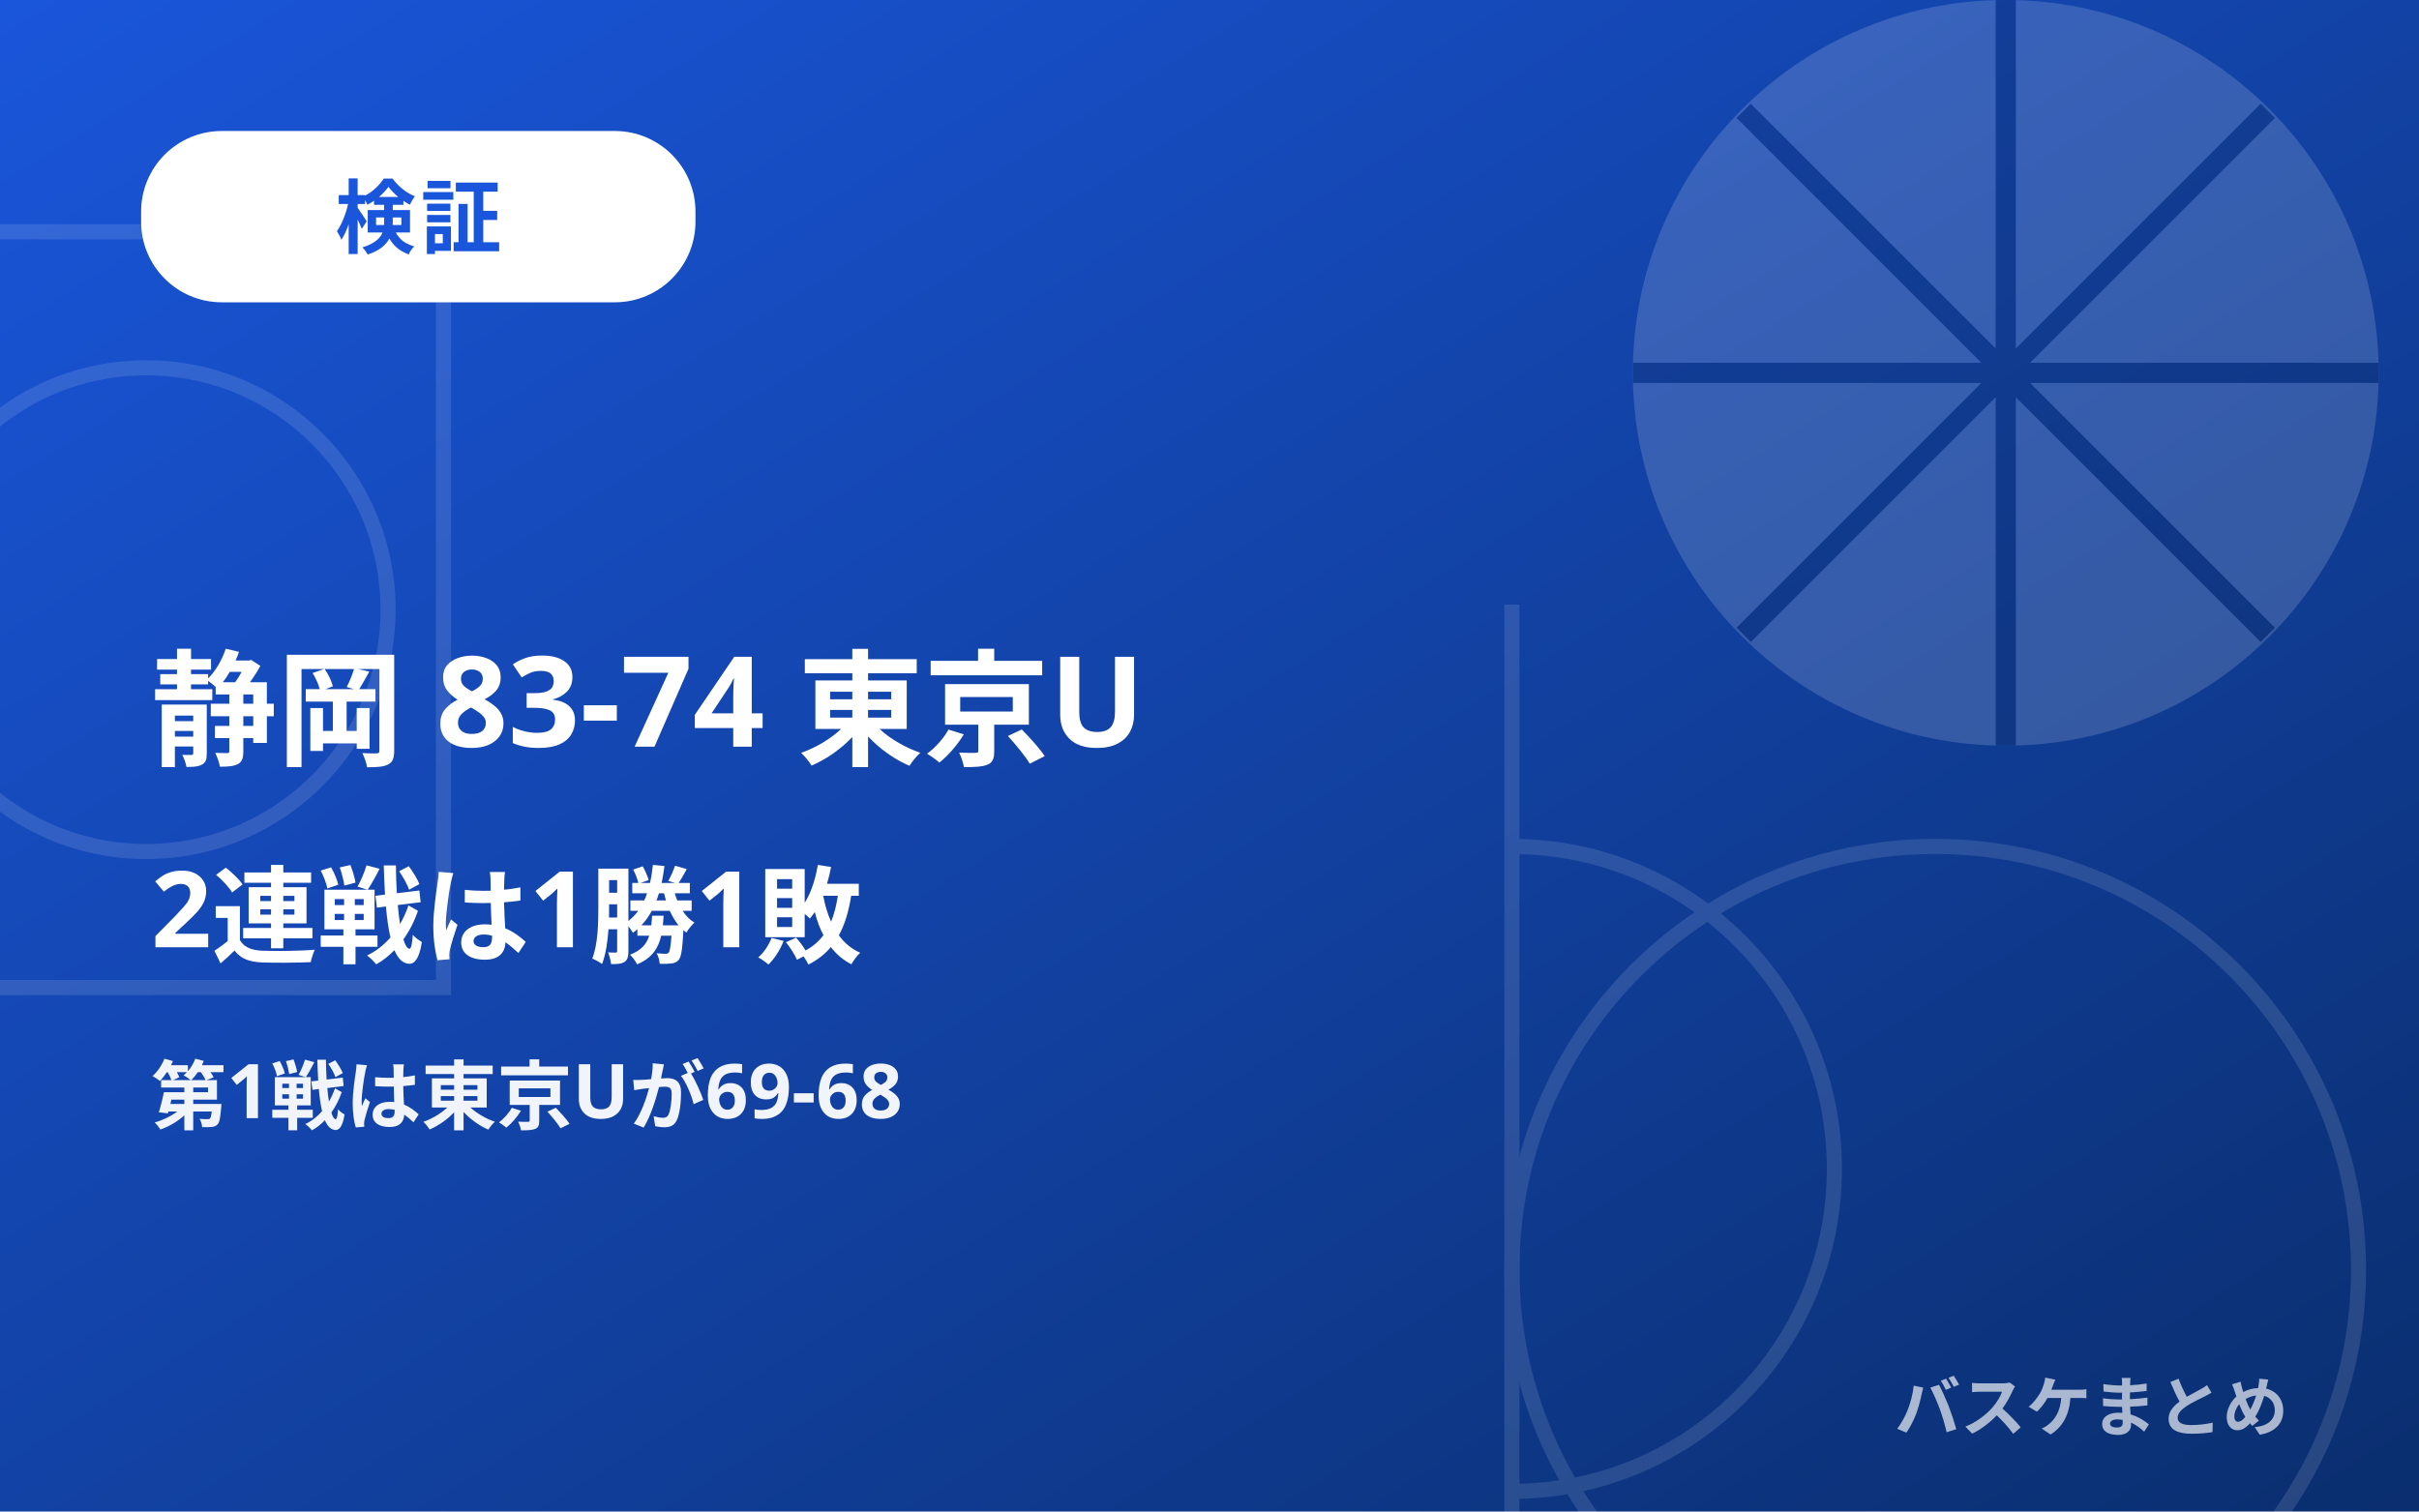
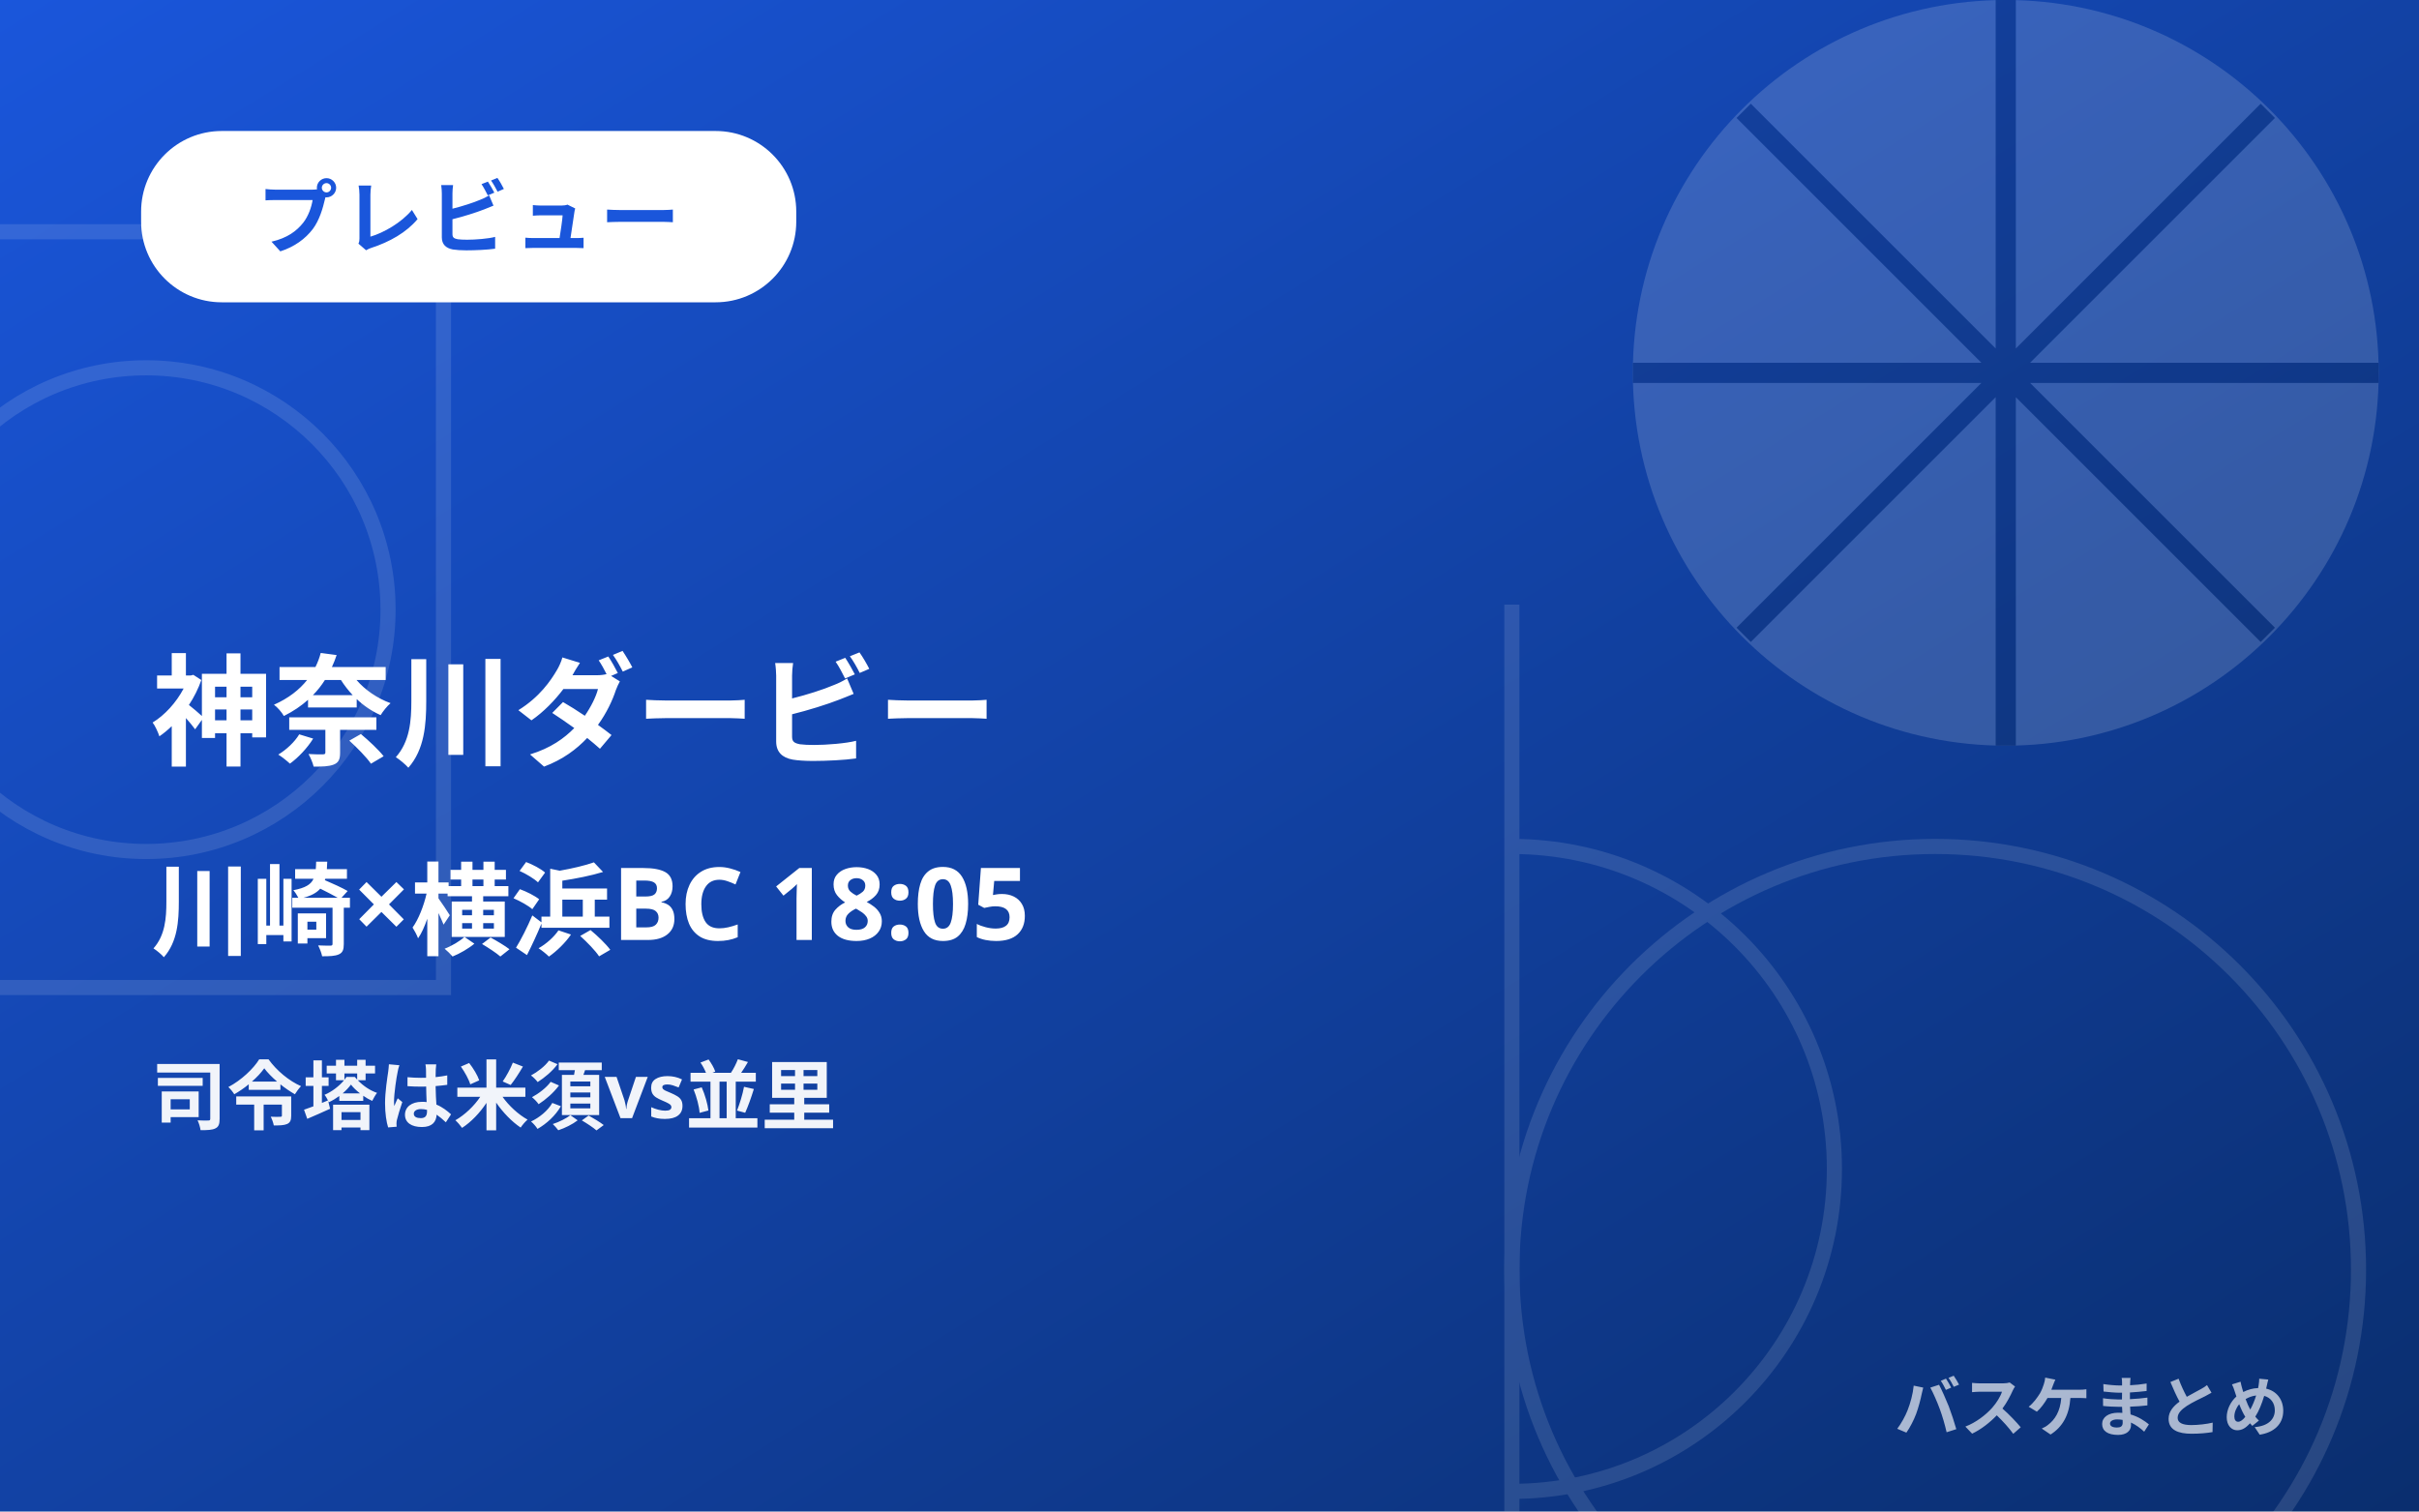
- <svg xmlns="http://www.w3.org/2000/svg" viewBox="0 0 480 300" role="img" aria-label="東京U対静岡 第2戦は静岡が83-74で快勝 2連戦は1勝1敗">
+ <svg xmlns="http://www.w3.org/2000/svg" viewBox="0 0 480 300" role="img" aria-label="神奈川ダービー 川崎×横浜BC 米須と並里の司令塔対決">
  <defs>
    <linearGradient id="g" x1="0" y1="0" x2="1" y2="1">
      <stop offset="0" stop-color="#1a56db" />
      <stop offset="1" stop-color="#0a2e6e" />
    </linearGradient>
  </defs>
  <rect width="480" height="300" fill="url(#g)" />
  <g stroke="#ffffff" stroke-width="3" fill="none" opacity="0.12">
    <circle cx="384" cy="252" r="84" />
    <line x1="300" y1="120" x2="300" y2="300" />
    <path d="M300 168 a64 64 0 0 1 0 128" />
    <rect x="-30" y="46" width="118" height="150" />
    <circle cx="29" cy="121" r="48" />
  </g>
  <g transform="translate(398,74)" opacity="0.16">
    <circle r="74" fill="#ffffff" />
    <path d="M-74 0H74 M0 -74V74 M-52 -52Q0 0 52 52 M52 -52Q0 0 -52 52" stroke="#0d1b2a" stroke-width="4" fill="none" />
  </g>
-   <rect x="28" y="26" rx="16" ry="16" width="110" height="34" fill="#ffffff" />
-   <text x="83" y="49" font-family="'Hiragino Kaku Gothic ProN','Noto Sans JP','Yu Gothic',Meiryo,sans-serif" font-weight="800" font-size="16" fill="#1a56db" text-anchor="middle" letter-spacing="1">検証</text>
-   <text x="30" y="150" font-family="'Hiragino Kaku Gothic ProN','Noto Sans JP','Yu Gothic',Meiryo,sans-serif" font-weight="900" font-size="25" fill="#ffffff">静岡 83-74 東京U</text>
-   <text x="30" y="188" font-family="'Hiragino Kaku Gothic ProN','Noto Sans JP','Yu Gothic',Meiryo,sans-serif" font-weight="900" font-size="21" fill="#ffffff">2連戦は1勝1敗</text>
-   <text x="30" y="223" font-family="'Hiragino Kaku Gothic ProN','Noto Sans JP','Yu Gothic',Meiryo,sans-serif" font-weight="700" font-size="15" fill="#ffffff" opacity="0.94">第1戦は東京Uが69-68</text>
+   <rect x="28" y="26" rx="16" ry="16" width="130" height="34" fill="#ffffff" />
+   <text x="93" y="49" font-family="'Hiragino Kaku Gothic ProN','Noto Sans JP','Yu Gothic',Meiryo,sans-serif" font-weight="800" font-size="16" fill="#1a56db" text-anchor="middle" letter-spacing="1">プレビュー</text>
+   <text x="30" y="150" font-family="'Hiragino Kaku Gothic ProN','Noto Sans JP','Yu Gothic',Meiryo,sans-serif" font-weight="900" font-size="24" fill="#ffffff">神奈川ダービー</text>
+   <text x="30" y="188" font-family="'Hiragino Kaku Gothic ProN','Noto Sans JP','Yu Gothic',Meiryo,sans-serif" font-weight="900" font-size="20" fill="#ffffff">川崎×横浜BC 18:05</text>
+   <text x="30" y="223" font-family="'Hiragino Kaku Gothic ProN','Noto Sans JP','Yu Gothic',Meiryo,sans-serif" font-weight="700" font-size="15" fill="#ffffff" opacity="0.94">司令塔は米須vs並里</text>
  <text x="454" y="284" font-family="'Hiragino Kaku Gothic ProN','Noto Sans JP','Yu Gothic',Meiryo,sans-serif" text-anchor="end" font-weight="800" font-size="13" fill="#ffffff" opacity="0.65">バスケまとめ</text>
</svg>
